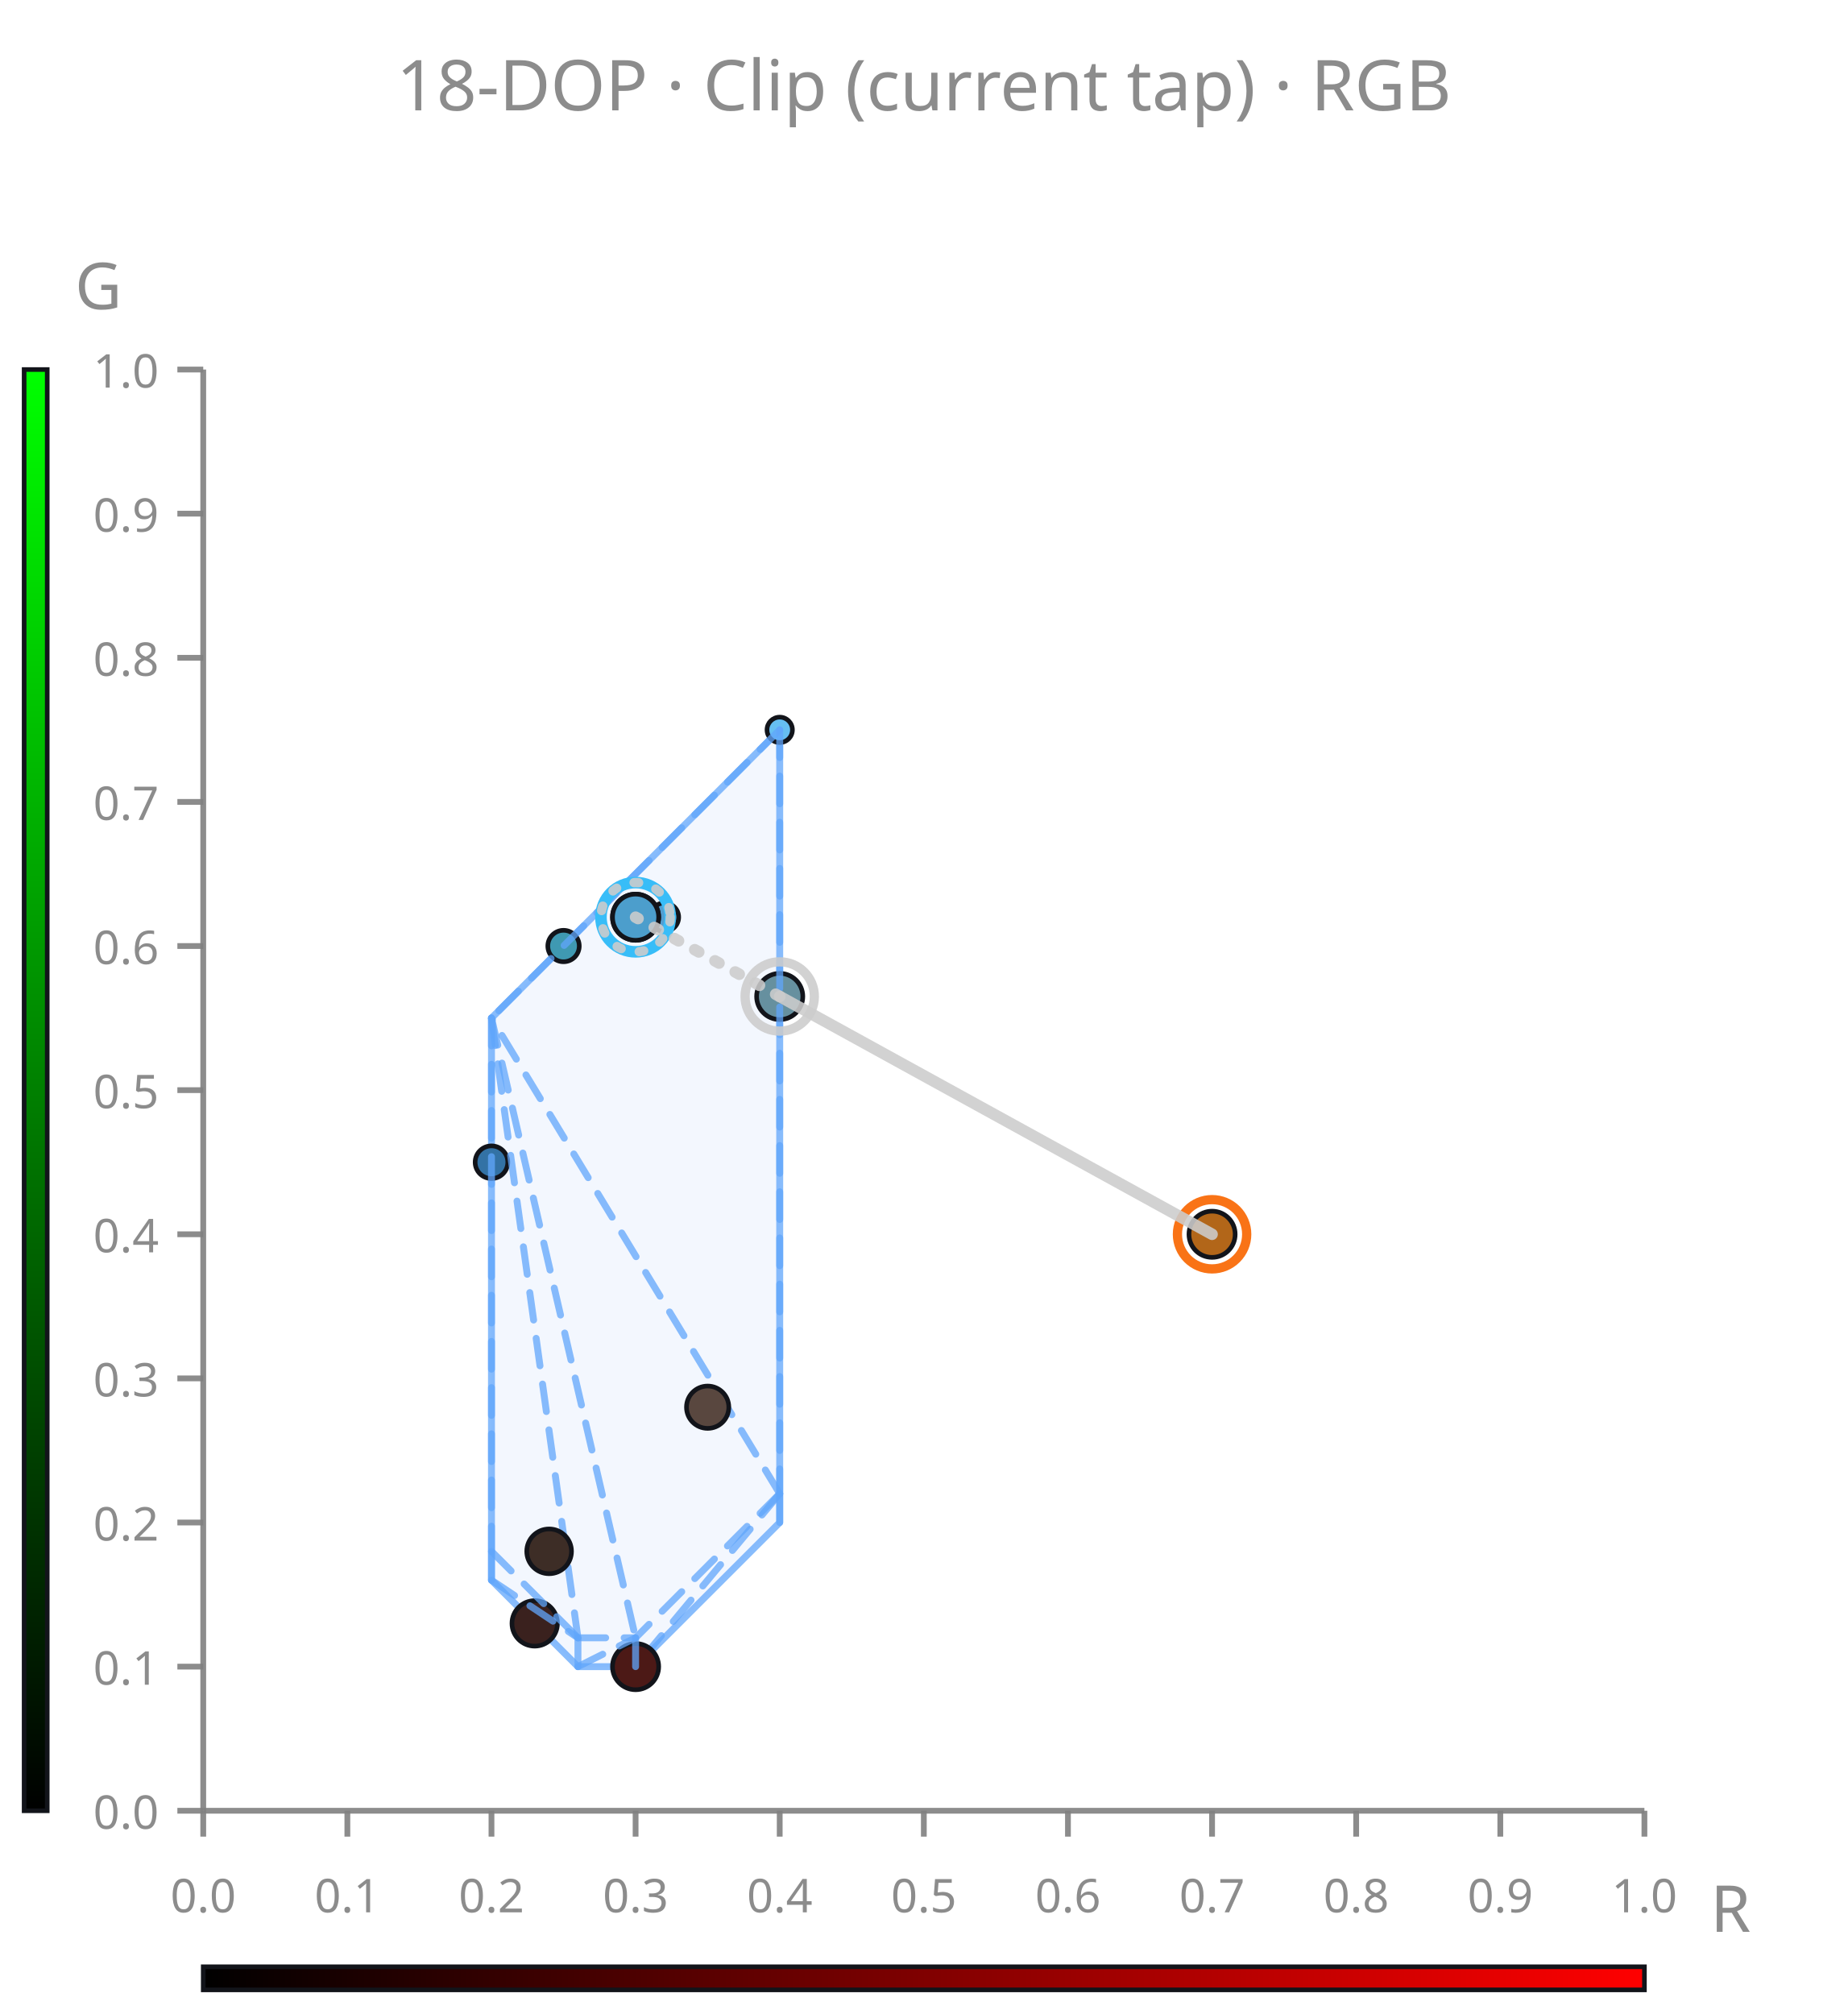
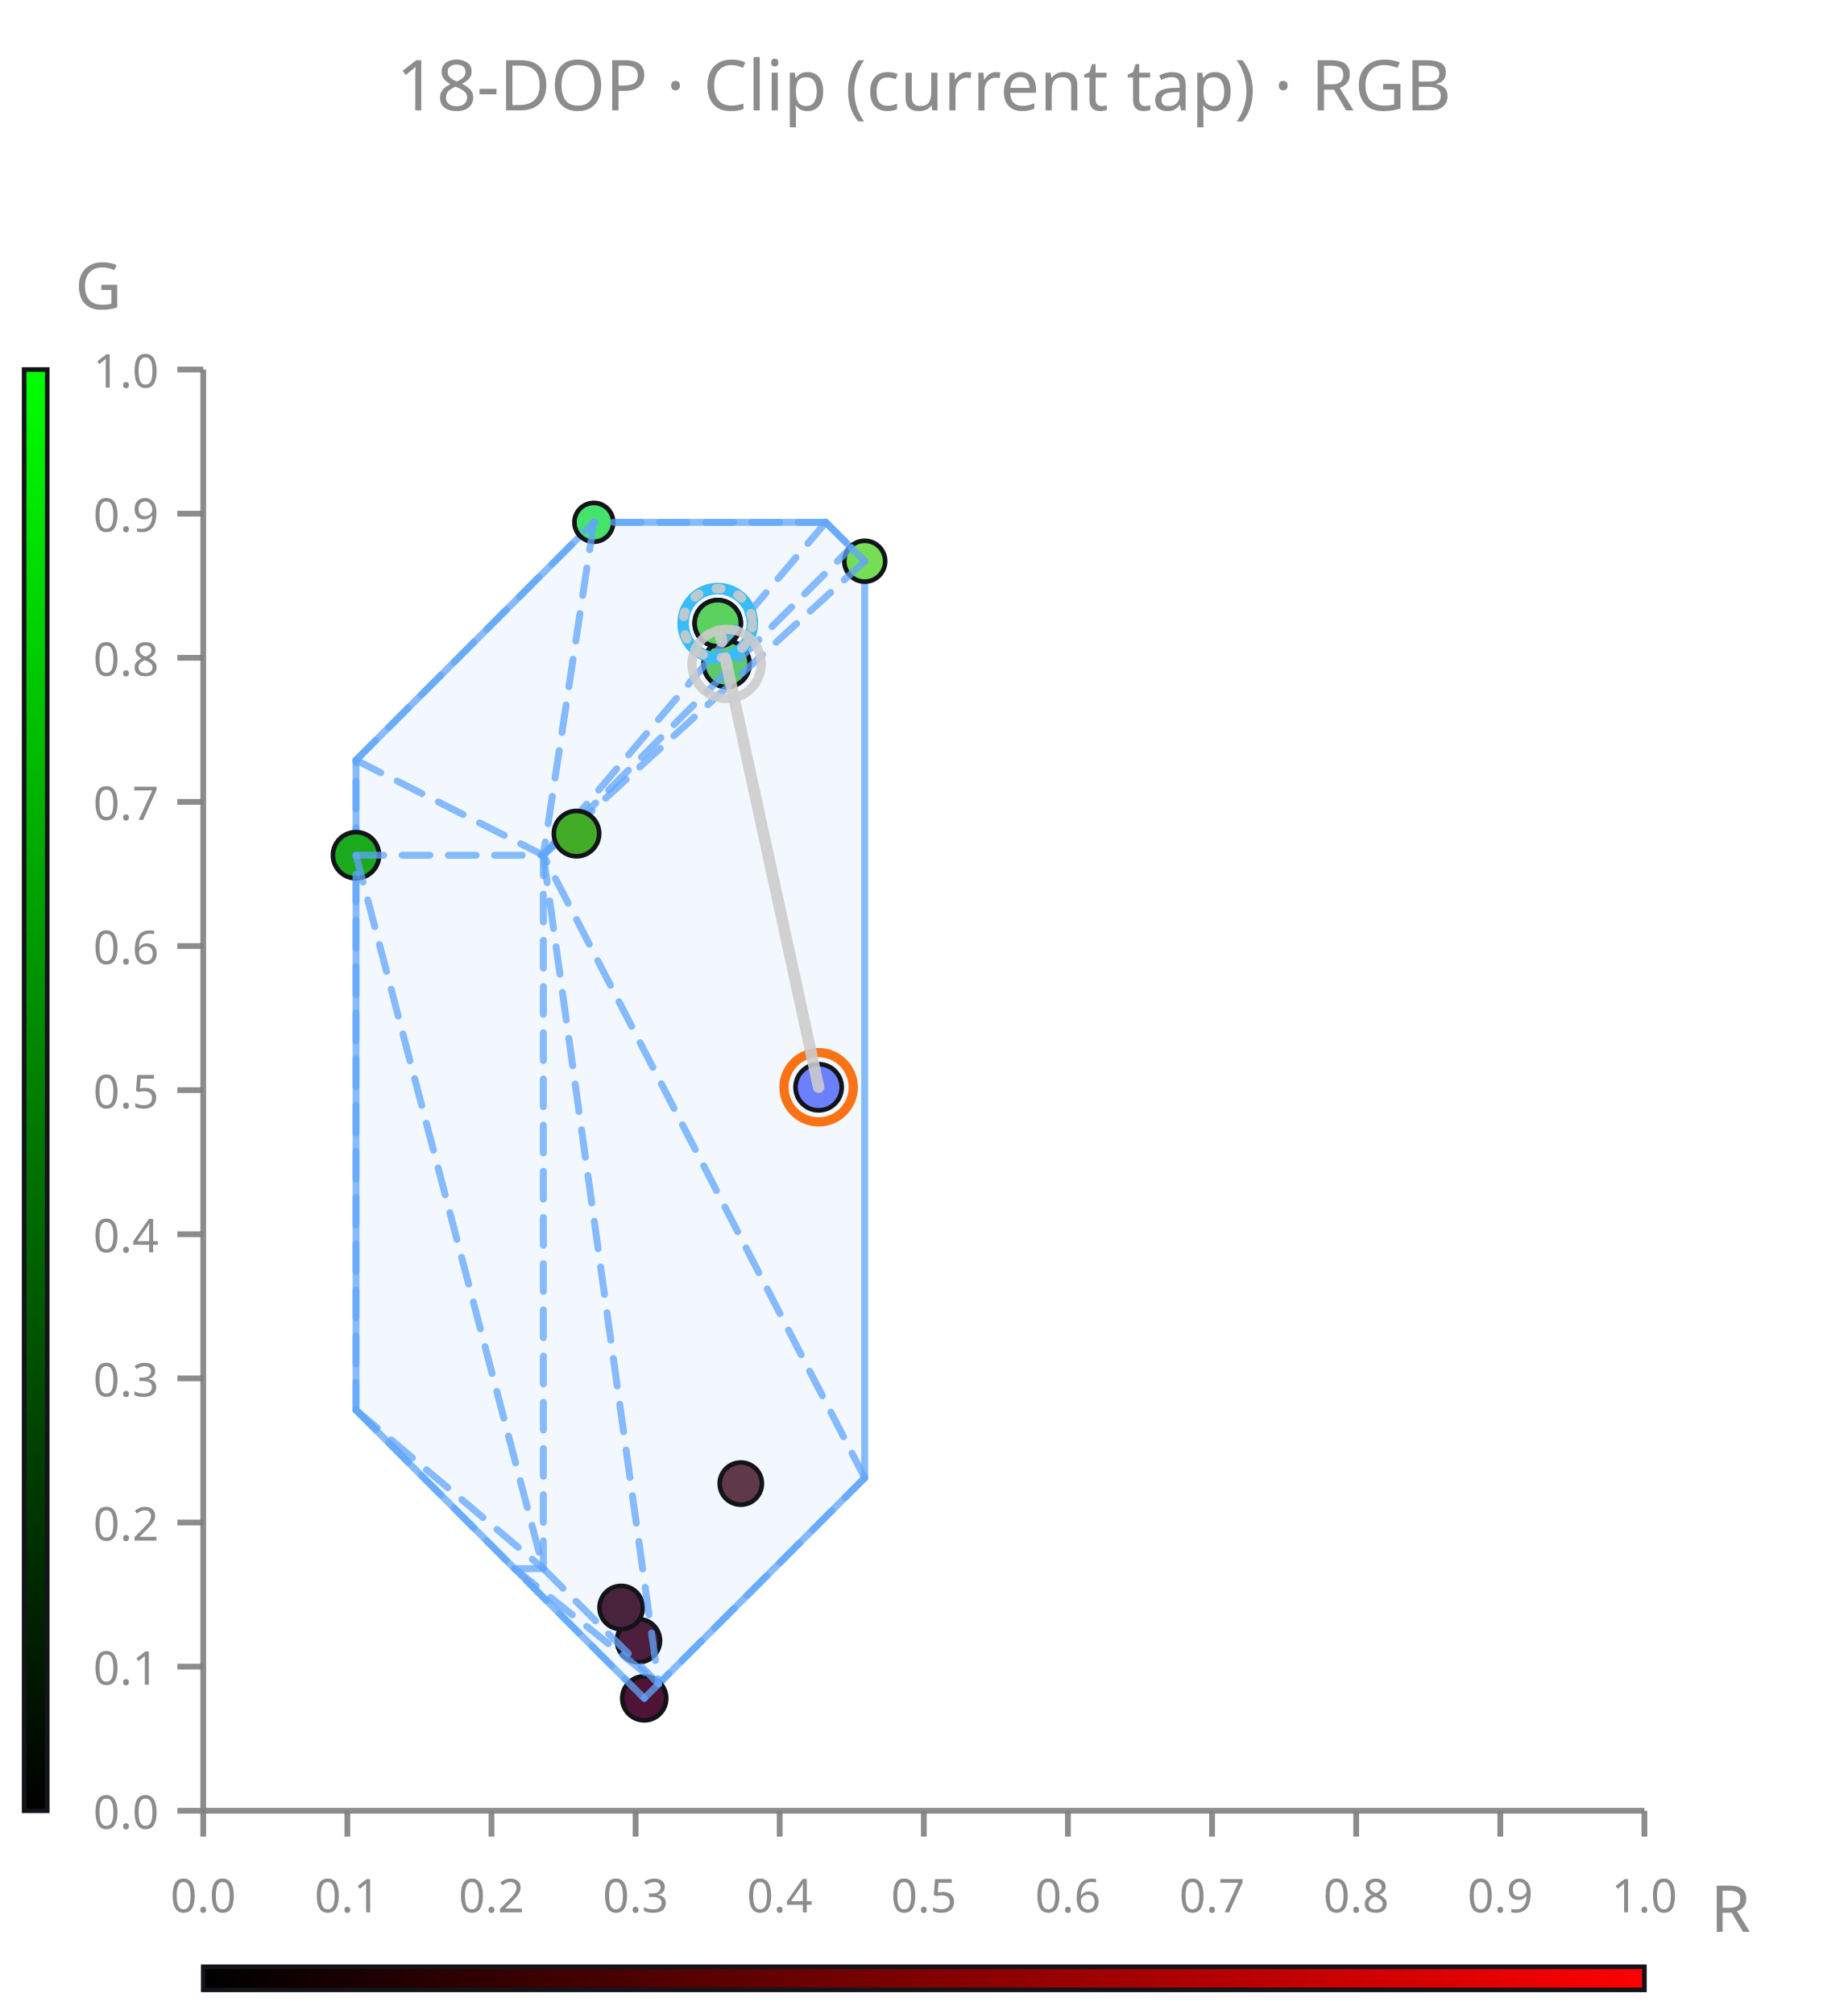
<svg xmlns="http://www.w3.org/2000/svg" baseProfile="full" height="436.0px" version="1.1" viewBox="0,0,400.0,436.0" width="400.0px">
  <defs>
    <linearGradient gradientUnits="userSpaceOnUse" id="plotGradY_2_2_4" x1="7.724" x2="7.724" y1="80" y2="392.0">
      <stop offset="0" stop-color="rgb(0,255,0)" />
      <stop offset="1" stop-color="rgb(0,0,0)" />
    </linearGradient>
    <linearGradient gradientUnits="userSpaceOnUse" id="plotGradX_2_2_4" x1="44.0" x2="356" y1="428.276" y2="428.276">
      <stop offset="0" stop-color="rgb(0,0,0)" />
      <stop offset="1" stop-color="rgb(255,0,0)" />
    </linearGradient>
  </defs>
  <g class="layer_bg" />
  <g class="layer_boundary">
-     <polygon fill="rgba(59,130,246,0.06)" points="106.4,342.08 125.12,360.8 137.6,360.8 168.8,329.6 168.8,158 106.4,220.4" stroke="rgba(96,165,250,0.75)" stroke-linejoin="round" stroke-width="1.5" />
+     <polygon fill="rgba(59,130,246,0.06)" points="77.072,305.264 139.472,367.664 187.208,319.928 187.208,121.496 178.784,113.072 128.552,113.072 77.072,164.552" stroke="rgba(96,165,250,0.75)" stroke-linejoin="round" stroke-width="1.5" />
  </g>
  <g class="layer_axes">
    <line fill="none" stroke="rgba(128,128,128,0.9)" stroke-width="1.25" x1="44.0" x2="356" y1="392.0" y2="392.0" />
    <line fill="none" stroke="rgba(128,128,128,0.9)" stroke-width="1.25" x1="44.0" x2="44.0" y1="392.0" y2="80" />
    <line fill="none" stroke="rgba(128,128,128,0.9)" stroke-width="1.25" x1="44.0" x2="44.0" y1="392.0" y2="397.6" />
    <text dominant-baseline="hanging" fill="rgba(128,128,128,0.9)" font-family="sans-serif" font-size="10.08" text-anchor="middle" x="44.0" y="406.168">0.0</text>
    <line fill="none" stroke="rgba(128,128,128,0.9)" stroke-width="1.25" x1="75.2" x2="75.2" y1="392.0" y2="397.6" />
    <text dominant-baseline="hanging" fill="rgba(128,128,128,0.9)" font-family="sans-serif" font-size="10.08" text-anchor="middle" x="75.2" y="406.168">0.1</text>
    <line fill="none" stroke="rgba(128,128,128,0.9)" stroke-width="1.25" x1="106.4" x2="106.4" y1="392.0" y2="397.6" />
    <text dominant-baseline="hanging" fill="rgba(128,128,128,0.9)" font-family="sans-serif" font-size="10.08" text-anchor="middle" x="106.4" y="406.168">0.2</text>
    <line fill="none" stroke="rgba(128,128,128,0.9)" stroke-width="1.25" x1="137.6" x2="137.6" y1="392.0" y2="397.6" />
    <text dominant-baseline="hanging" fill="rgba(128,128,128,0.9)" font-family="sans-serif" font-size="10.08" text-anchor="middle" x="137.6" y="406.168">0.3</text>
    <line fill="none" stroke="rgba(128,128,128,0.9)" stroke-width="1.25" x1="168.8" x2="168.8" y1="392.0" y2="397.6" />
    <text dominant-baseline="hanging" fill="rgba(128,128,128,0.9)" font-family="sans-serif" font-size="10.08" text-anchor="middle" x="168.8" y="406.168">0.4</text>
    <line fill="none" stroke="rgba(128,128,128,0.9)" stroke-width="1.25" x1="200" x2="200" y1="392.0" y2="397.6" />
    <text dominant-baseline="hanging" fill="rgba(128,128,128,0.9)" font-family="sans-serif" font-size="10.08" text-anchor="middle" x="200" y="406.168">0.5</text>
    <line fill="none" stroke="rgba(128,128,128,0.9)" stroke-width="1.25" x1="231.2" x2="231.2" y1="392.0" y2="397.6" />
    <text dominant-baseline="hanging" fill="rgba(128,128,128,0.9)" font-family="sans-serif" font-size="10.08" text-anchor="middle" x="231.2" y="406.168">0.6</text>
    <line fill="none" stroke="rgba(128,128,128,0.9)" stroke-width="1.25" x1="262.4" x2="262.4" y1="392.0" y2="397.6" />
    <text dominant-baseline="hanging" fill="rgba(128,128,128,0.9)" font-family="sans-serif" font-size="10.08" text-anchor="middle" x="262.4" y="406.168">0.7</text>
    <line fill="none" stroke="rgba(128,128,128,0.9)" stroke-width="1.25" x1="293.6" x2="293.6" y1="392.0" y2="397.6" />
    <text dominant-baseline="hanging" fill="rgba(128,128,128,0.9)" font-family="sans-serif" font-size="10.08" text-anchor="middle" x="293.6" y="406.168">0.8</text>
    <line fill="none" stroke="rgba(128,128,128,0.9)" stroke-width="1.25" x1="324.8" x2="324.8" y1="392.0" y2="397.6" />
    <text dominant-baseline="hanging" fill="rgba(128,128,128,0.9)" font-family="sans-serif" font-size="10.08" text-anchor="middle" x="324.8" y="406.168">0.9</text>
    <line fill="none" stroke="rgba(128,128,128,0.9)" stroke-width="1.25" x1="356" x2="356" y1="392.0" y2="397.6" />
    <text dominant-baseline="hanging" fill="rgba(128,128,128,0.9)" font-family="sans-serif" font-size="10.08" text-anchor="middle" x="356" y="406.168">1.0</text>
    <line fill="none" stroke="rgba(128,128,128,0.9)" stroke-width="1.25" x1="44.0" x2="38.4" y1="392.0" y2="392.0" />
    <text dominant-baseline="central" fill="rgba(128,128,128,0.9)" font-family="sans-serif" font-size="10.08" text-anchor="end" x="34.4" y="392.0">0.0</text>
    <line fill="none" stroke="rgba(128,128,128,0.9)" stroke-width="1.25" x1="44.0" x2="38.4" y1="360.8" y2="360.8" />
    <text dominant-baseline="central" fill="rgba(128,128,128,0.9)" font-family="sans-serif" font-size="10.08" text-anchor="end" x="34.4" y="360.8">0.1</text>
    <line fill="none" stroke="rgba(128,128,128,0.9)" stroke-width="1.25" x1="44.0" x2="38.4" y1="329.6" y2="329.6" />
    <text dominant-baseline="central" fill="rgba(128,128,128,0.9)" font-family="sans-serif" font-size="10.08" text-anchor="end" x="34.4" y="329.6">0.2</text>
    <line fill="none" stroke="rgba(128,128,128,0.9)" stroke-width="1.25" x1="44.0" x2="38.4" y1="298.4" y2="298.4" />
    <text dominant-baseline="central" fill="rgba(128,128,128,0.9)" font-family="sans-serif" font-size="10.08" text-anchor="end" x="34.4" y="298.4">0.3</text>
    <line fill="none" stroke="rgba(128,128,128,0.9)" stroke-width="1.25" x1="44.0" x2="38.4" y1="267.2" y2="267.2" />
    <text dominant-baseline="central" fill="rgba(128,128,128,0.9)" font-family="sans-serif" font-size="10.08" text-anchor="end" x="34.4" y="267.2">0.4</text>
    <line fill="none" stroke="rgba(128,128,128,0.9)" stroke-width="1.25" x1="44.0" x2="38.4" y1="236" y2="236" />
    <text dominant-baseline="central" fill="rgba(128,128,128,0.9)" font-family="sans-serif" font-size="10.08" text-anchor="end" x="34.4" y="236">0.5</text>
    <line fill="none" stroke="rgba(128,128,128,0.9)" stroke-width="1.25" x1="44.0" x2="38.4" y1="204.8" y2="204.8" />
    <text dominant-baseline="central" fill="rgba(128,128,128,0.9)" font-family="sans-serif" font-size="10.08" text-anchor="end" x="34.4" y="204.8">0.6</text>
    <line fill="none" stroke="rgba(128,128,128,0.9)" stroke-width="1.25" x1="44.0" x2="38.4" y1="173.6" y2="173.6" />
    <text dominant-baseline="central" fill="rgba(128,128,128,0.9)" font-family="sans-serif" font-size="10.08" text-anchor="end" x="34.4" y="173.6">0.7</text>
    <line fill="none" stroke="rgba(128,128,128,0.9)" stroke-width="1.25" x1="44.0" x2="38.4" y1="142.4" y2="142.4" />
    <text dominant-baseline="central" fill="rgba(128,128,128,0.9)" font-family="sans-serif" font-size="10.08" text-anchor="end" x="34.4" y="142.4">0.8</text>
    <line fill="none" stroke="rgba(128,128,128,0.9)" stroke-width="1.25" x1="44.0" x2="38.4" y1="111.2" y2="111.2" />
    <text dominant-baseline="central" fill="rgba(128,128,128,0.9)" font-family="sans-serif" font-size="10.08" text-anchor="end" x="34.4" y="111.2">0.9</text>
    <line fill="none" stroke="rgba(128,128,128,0.9)" stroke-width="1.25" x1="44.0" x2="38.4" y1="80" y2="80" />
    <text dominant-baseline="central" fill="rgba(128,128,128,0.9)" font-family="sans-serif" font-size="10.08" text-anchor="end" x="34.4" y="80">1.0</text>
    <text fill="rgba(128,128,128,0.9)" font-family="sans-serif" font-size="14" x="370.3" y="418.208">R</text>
    <text fill="rgba(128,128,128,0.9)" font-family="sans-serif" font-size="14" x="16.224" y="66.928">G</text>
    <rect fill="url(#plotGradY_2_2_4) none" height="312" shape-rendering="geometricPrecision" stroke="rgba(18,20,26,1.0)" stroke-width="1.0" width="5.0" x="5.224" y="80" />
    <rect fill="url(#plotGradX_2_2_4) none" height="5.0" shape-rendering="geometricPrecision" stroke="rgba(18,20,26,1.0)" stroke-width="1.0" width="312" x="44.0" y="425.776" />
  </g>
  <g class="layer_dots">
-     <circle cx="168.8" cy="158" fill="rgb(102,191,242)" r="2.75" stroke="rgba(18,20,26,1.0)" stroke-width="1.0" />
-     <circle cx="143.84" cy="198.56" fill="rgb(81,158,209)" r="3.09" stroke="rgba(18,20,26,1.0)" stroke-width="1.0" />
-     <circle cx="137.6" cy="198.56" fill="rgb(76,158,204)" r="5.0" stroke="rgba(18,20,26,1.0)" stroke-width="1.0" />
-     <circle cx="137.6" cy="198.56" fill="rgb(76,158,204)" r="5.0" stroke="rgba(18,20,26,1.0)" stroke-width="1.0" />
-     <circle cx="122" cy="204.8" fill="rgb(63,153,178)" r="3.404" stroke="rgba(18,20,26,1.0)" stroke-width="1.0" />
-     <circle cx="106.4" cy="251.6" fill="rgb(51,114,165)" r="3.535" stroke="rgba(18,20,26,1.0)" stroke-width="1.0" />
-     <circle cx="168.8" cy="215.72" fill="rgb(102,144,159)" r="5.0" stroke="rgba(18,20,26,1.0)" stroke-width="1.0" />
-     <line fill="none" stroke="rgba(96,165,250,0.75)" stroke-dasharray="6,4" stroke-linecap="round" stroke-width="1.5" x1="168.8" x2="106.4" y1="158" y2="220.4" />
-     <line fill="none" stroke="rgba(96,165,250,0.75)" stroke-dasharray="6,4" stroke-linecap="round" stroke-width="1.5" x1="168.8" x2="168.8" y1="158" y2="323.36" />
-     <line fill="none" stroke="rgba(96,165,250,0.75)" stroke-dasharray="6,4" stroke-linecap="round" stroke-width="1.5" x1="168.8" x2="106.4" y1="323.36" y2="220.4" />
-     <line fill="none" stroke="rgba(96,165,250,0.75)" stroke-dasharray="6,4" stroke-linecap="round" stroke-width="1.5" x1="106.4" x2="106.4" y1="220.4" y2="335.84" />
-     <line fill="none" stroke="rgba(96,165,250,0.75)" stroke-dasharray="6,4" stroke-linecap="round" stroke-width="1.5" x1="106.4" x2="125.12" y1="220.4" y2="354.56" />
-     <line fill="none" stroke="rgba(96,165,250,0.75)" stroke-dasharray="6,4" stroke-linecap="round" stroke-width="1.5" x1="106.4" x2="137.6" y1="220.4" y2="354.56" />
-     <circle cx="153.2" cy="304.64" fill="rgb(89,71,63)" r="4.581" stroke="rgba(18,20,26,1.0)" stroke-width="1.0" />
-     <line fill="none" stroke="rgba(96,165,250,0.75)" stroke-dasharray="6,4" stroke-linecap="round" stroke-width="1.5" x1="168.8" x2="168.8" y1="329.6" y2="323.36" />
-     <circle cx="118.88" cy="335.84" fill="rgb(61,45,38)" r="4.843" stroke="rgba(18,20,26,1.0)" stroke-width="1.0" />
-     <line fill="none" stroke="rgba(96,165,250,0.75)" stroke-dasharray="6,4" stroke-linecap="round" stroke-width="1.5" x1="106.4" x2="106.4" y1="342.08" y2="335.84" />
-     <line fill="none" stroke="rgba(96,165,250,0.75)" stroke-dasharray="6,4" stroke-linecap="round" stroke-width="1.5" x1="168.8" x2="137.6" y1="323.36" y2="360.8" />
-     <line fill="none" stroke="rgba(96,165,250,0.75)" stroke-dasharray="6,4" stroke-linecap="round" stroke-width="1.5" x1="168.8" x2="137.6" y1="323.36" y2="354.56" />
-     <circle cx="115.76" cy="351.44" fill="rgb(58,33,30)" r="4.922" stroke="rgba(18,20,26,1.0)" stroke-width="1.0" />
-     <line fill="none" stroke="rgba(96,165,250,0.75)" stroke-dasharray="6,4" stroke-linecap="round" stroke-width="1.5" x1="106.4" x2="125.12" y1="342.08" y2="354.56" />
-     <line fill="none" stroke="rgba(96,165,250,0.75)" stroke-dasharray="6,4" stroke-linecap="round" stroke-width="1.5" x1="106.4" x2="125.12" y1="335.84" y2="354.56" />
-     <circle cx="262.4" cy="267.2" fill="rgb(178,102,25)" r="5.0" stroke="rgba(18,20,26,1.0)" stroke-width="1.0" />
-     <circle cx="137.6" cy="360.8" fill="rgb(76,25,22)" r="5.0" stroke="rgba(18,20,26,1.0)" stroke-width="1.0" />
-     <line fill="none" stroke="rgba(96,165,250,0.75)" stroke-dasharray="6,4" stroke-linecap="round" stroke-width="1.5" x1="125.12" x2="125.12" y1="360.8" y2="354.56" />
-     <line fill="none" stroke="rgba(96,165,250,0.75)" stroke-dasharray="6,4" stroke-linecap="round" stroke-width="1.5" x1="125.12" x2="137.6" y1="360.8" y2="354.56" />
-     <line fill="none" stroke="rgba(96,165,250,0.75)" stroke-dasharray="6,4" stroke-linecap="round" stroke-width="1.5" x1="137.6" x2="137.6" y1="360.8" y2="354.56" />
-     <line fill="none" stroke="rgba(96,165,250,0.75)" stroke-dasharray="6,4" stroke-linecap="round" stroke-width="1.5" x1="125.12" x2="137.6" y1="354.56" y2="354.56" />
+     <circle cx="177.224" cy="235.376" fill="rgb(108,128,251)" r="5.0" stroke="rgba(18,20,26,1.0)" stroke-width="1.0" />
+     <circle cx="128.552" cy="113.072" fill="rgb(69,227,108)" r="4.201" stroke="rgba(18,20,26,1.0)" stroke-width="1.0" />
+     <circle cx="157.302" cy="143.733" fill="rgb(92,202,108)" r="5.0" stroke="rgba(18,20,26,1.0)" stroke-width="1.0" />
+     <circle cx="155.384" cy="134.912" fill="rgb(91,210,95)" r="5.0" stroke="rgba(18,20,26,1.0)" stroke-width="1.0" />
+     <circle cx="155.384" cy="134.912" fill="rgb(91,210,95)" r="5.0" stroke="rgba(18,20,26,1.0)" stroke-width="1.0" />
+     <line fill="none" stroke="rgba(96,165,250,0.75)" stroke-dasharray="6,4" stroke-linecap="round" stroke-width="1.5" x1="178.784" x2="128.552" y1="113.072" y2="113.072" />
+     <circle cx="187.208" cy="121.496" fill="rgb(117,221,86)" r="4.423" stroke="rgba(18,20,26,1.0)" stroke-width="1.0" />
+     <line fill="none" stroke="rgba(96,165,250,0.75)" stroke-dasharray="6,4" stroke-linecap="round" stroke-width="1.5" x1="178.784" x2="184.244" y1="113.072" y2="118.532" />
+     <line fill="none" stroke="rgba(96,165,250,0.75)" stroke-dasharray="6,4" stroke-linecap="round" stroke-width="1.5" x1="187.208" x2="184.244" y1="121.496" y2="118.532" />
+     <circle cx="160.376" cy="321.176" fill="rgb(95,57,72)" r="4.566" stroke="rgba(18,20,26,1.0)" stroke-width="1.0" />
+     <line fill="none" stroke="rgba(96,165,250,0.75)" stroke-dasharray="6,4" stroke-linecap="round" stroke-width="1.5" x1="187.208" x2="142.592" y1="319.928" y2="364.544" />
+     <line fill="none" stroke="rgba(96,165,250,0.75)" stroke-dasharray="6,4" stroke-linecap="round" stroke-width="1.5" x1="77.072" x2="128.552" y1="164.552" y2="113.072" />
+     <circle cx="138.224" cy="355.184" fill="rgb(77,30,62)" r="4.666" stroke="rgba(18,20,26,1.0)" stroke-width="1.0" />
+     <circle cx="134.48" cy="348.008" fill="rgb(73,35,60)" r="4.687" stroke="rgba(18,20,26,1.0)" stroke-width="1.0" />
+     <line fill="none" stroke="rgba(96,165,250,0.75)" stroke-dasharray="6,4" stroke-linecap="round" stroke-width="1.5" x1="178.784" x2="117.632" y1="113.072" y2="185.144" />
+     <line fill="none" stroke="rgba(96,165,250,0.75)" stroke-dasharray="6,4" stroke-linecap="round" stroke-width="1.5" x1="128.552" x2="117.632" y1="113.072" y2="185.144" />
+     <line fill="none" stroke="rgba(96,165,250,0.75)" stroke-dasharray="6,4" stroke-linecap="round" stroke-width="1.5" x1="187.208" x2="117.632" y1="121.496" y2="185.144" />
+     <line fill="none" stroke="rgba(96,165,250,0.75)" stroke-dasharray="6,4" stroke-linecap="round" stroke-width="1.5" x1="187.208" x2="117.632" y1="319.928" y2="185.144" />
+     <line fill="none" stroke="rgba(96,165,250,0.75)" stroke-dasharray="6,4" stroke-linecap="round" stroke-width="1.5" x1="117.632" x2="184.244" y1="185.144" y2="118.532" />
+     <circle cx="139.472" cy="367.664" fill="rgb(78,19,53)" r="4.767" stroke="rgba(18,20,26,1.0)" stroke-width="1.0" />
+     <line fill="none" stroke="rgba(96,165,250,0.75)" stroke-dasharray="6,4" stroke-linecap="round" stroke-width="1.5" x1="139.472" x2="142.592" y1="367.664" y2="364.544" />
+     <line fill="none" stroke="rgba(96,165,250,0.75)" stroke-dasharray="6,4" stroke-linecap="round" stroke-width="1.5" x1="139.472" x2="111.392" y1="367.664" y2="339.584" />
+     <line fill="none" stroke="rgba(96,165,250,0.75)" stroke-dasharray="6,4" stroke-linecap="round" stroke-width="1.5" x1="111.392" x2="142.592" y1="339.584" y2="364.544" />
+     <line fill="none" stroke="rgba(96,165,250,0.75)" stroke-dasharray="6,4" stroke-linecap="round" stroke-width="1.5" x1="117.632" x2="142.592" y1="339.584" y2="364.544" />
+     <line fill="none" stroke="rgba(96,165,250,0.75)" stroke-dasharray="6,4" stroke-linecap="round" stroke-width="1.5" x1="117.632" x2="142.592" y1="185.144" y2="364.544" />
+     <circle cx="124.808" cy="180.464" fill="rgb(66,172,39)" r="4.909" stroke="rgba(18,20,26,1.0)" stroke-width="1.0" />
+     <line fill="none" stroke="rgba(96,165,250,0.75)" stroke-dasharray="6,4" stroke-linecap="round" stroke-width="1.5" x1="77.072" x2="77.072" y1="185.144" y2="164.552" />
+     <line fill="none" stroke="rgba(96,165,250,0.75)" stroke-dasharray="6,4" stroke-linecap="round" stroke-width="1.5" x1="77.072" x2="117.632" y1="164.552" y2="185.144" />
+     <circle cx="77.072" cy="185.144" fill="rgb(27,169,30)" r="5.0" stroke="rgba(18,20,26,1.0)" stroke-width="1.0" />
+     <line fill="none" stroke="rgba(96,165,250,0.75)" stroke-dasharray="6,4" stroke-linecap="round" stroke-width="1.5" x1="77.072" x2="77.072" y1="305.264" y2="185.144" />
+     <line fill="none" stroke="rgba(96,165,250,0.75)" stroke-dasharray="6,4" stroke-linecap="round" stroke-width="1.5" x1="77.072" x2="111.392" y1="305.264" y2="339.584" />
+     <line fill="none" stroke="rgba(96,165,250,0.75)" stroke-dasharray="6,4" stroke-linecap="round" stroke-width="1.5" x1="77.072" x2="117.632" y1="305.264" y2="339.584" />
+     <line fill="none" stroke="rgba(96,165,250,0.75)" stroke-dasharray="6,4" stroke-linecap="round" stroke-width="1.5" x1="77.072" x2="117.632" y1="185.144" y2="339.584" />
+     <line fill="none" stroke="rgba(96,165,250,0.75)" stroke-dasharray="6,4" stroke-linecap="round" stroke-width="1.5" x1="77.072" x2="117.632" y1="185.144" y2="185.144" />
+     <line fill="none" stroke="rgba(96,165,250,0.75)" stroke-dasharray="6,4" stroke-linecap="round" stroke-width="1.5" x1="111.392" x2="117.632" y1="339.584" y2="339.584" />
+     <line fill="none" stroke="rgba(96,165,250,0.75)" stroke-dasharray="6,4" stroke-linecap="round" stroke-width="1.5" x1="117.632" x2="117.632" y1="339.584" y2="185.144" />
  </g>
  <g class="layer_overlay">
-     <circle cx="137.6" cy="198.56" fill="none" r="7.5" stroke="rgba(56,189,248,1.0)" stroke-width="2.5" />
-     <circle cx="262.4" cy="267.2" fill="none" r="7.5" stroke="rgba(249,115,22,1.0)" stroke-width="2.0" />
-     <line stroke="rgba(204,204,204,0.88)" stroke-linecap="round" stroke-width="2.5" x1="262.4" x2="168.8" y1="267.2" y2="215.72" />
-     <circle cx="168.8" cy="215.72" fill="none" r="7.5" stroke="rgba(204,204,204,0.88)" stroke-width="2.0" />
-     <line fill="none" stroke="rgba(204,204,204,0.88)" stroke-dasharray="1 4" stroke-linecap="round" stroke-width="2.5" x1="168.8" x2="137.6" y1="215.72" y2="198.56" />
-     <circle cx="137.6" cy="198.56" fill="none" r="7.5" stroke="rgba(204,204,204,0.88)" stroke-dasharray="1 4" stroke-linecap="round" stroke-width="2.0" />
+     <circle cx="155.384" cy="134.912" fill="none" r="7.5" stroke="rgba(56,189,248,1.0)" stroke-width="2.5" />
+     <circle cx="177.224" cy="235.376" fill="none" r="7.5" stroke="rgba(249,115,22,1.0)" stroke-width="2.0" />
+     <line stroke="rgba(204,204,204,0.88)" stroke-linecap="round" stroke-width="2.5" x1="177.224" x2="157.302" y1="235.376" y2="143.733" />
+     <circle cx="157.302" cy="143.733" fill="none" r="7.5" stroke="rgba(204,204,204,0.88)" stroke-width="2.0" />
+     <line fill="none" stroke="rgba(204,204,204,0.88)" stroke-dasharray="1 4" stroke-linecap="round" stroke-width="2.5" x1="157.302" x2="155.384" y1="143.733" y2="134.912" />
+     <circle cx="155.384" cy="134.912" fill="none" r="7.5" stroke="rgba(204,204,204,0.88)" stroke-dasharray="1 4" stroke-linecap="round" stroke-width="2.0" />
  </g>
  <g class="layer_header">
    <text dominant-baseline="central" fill="rgba(128,128,128,0.9)" font-family="sans-serif" font-size="15.2" text-anchor="middle" x="200.0" y="18.0">18-DOP · Clip (current tap) · RGB</text>
  </g>
</svg>
